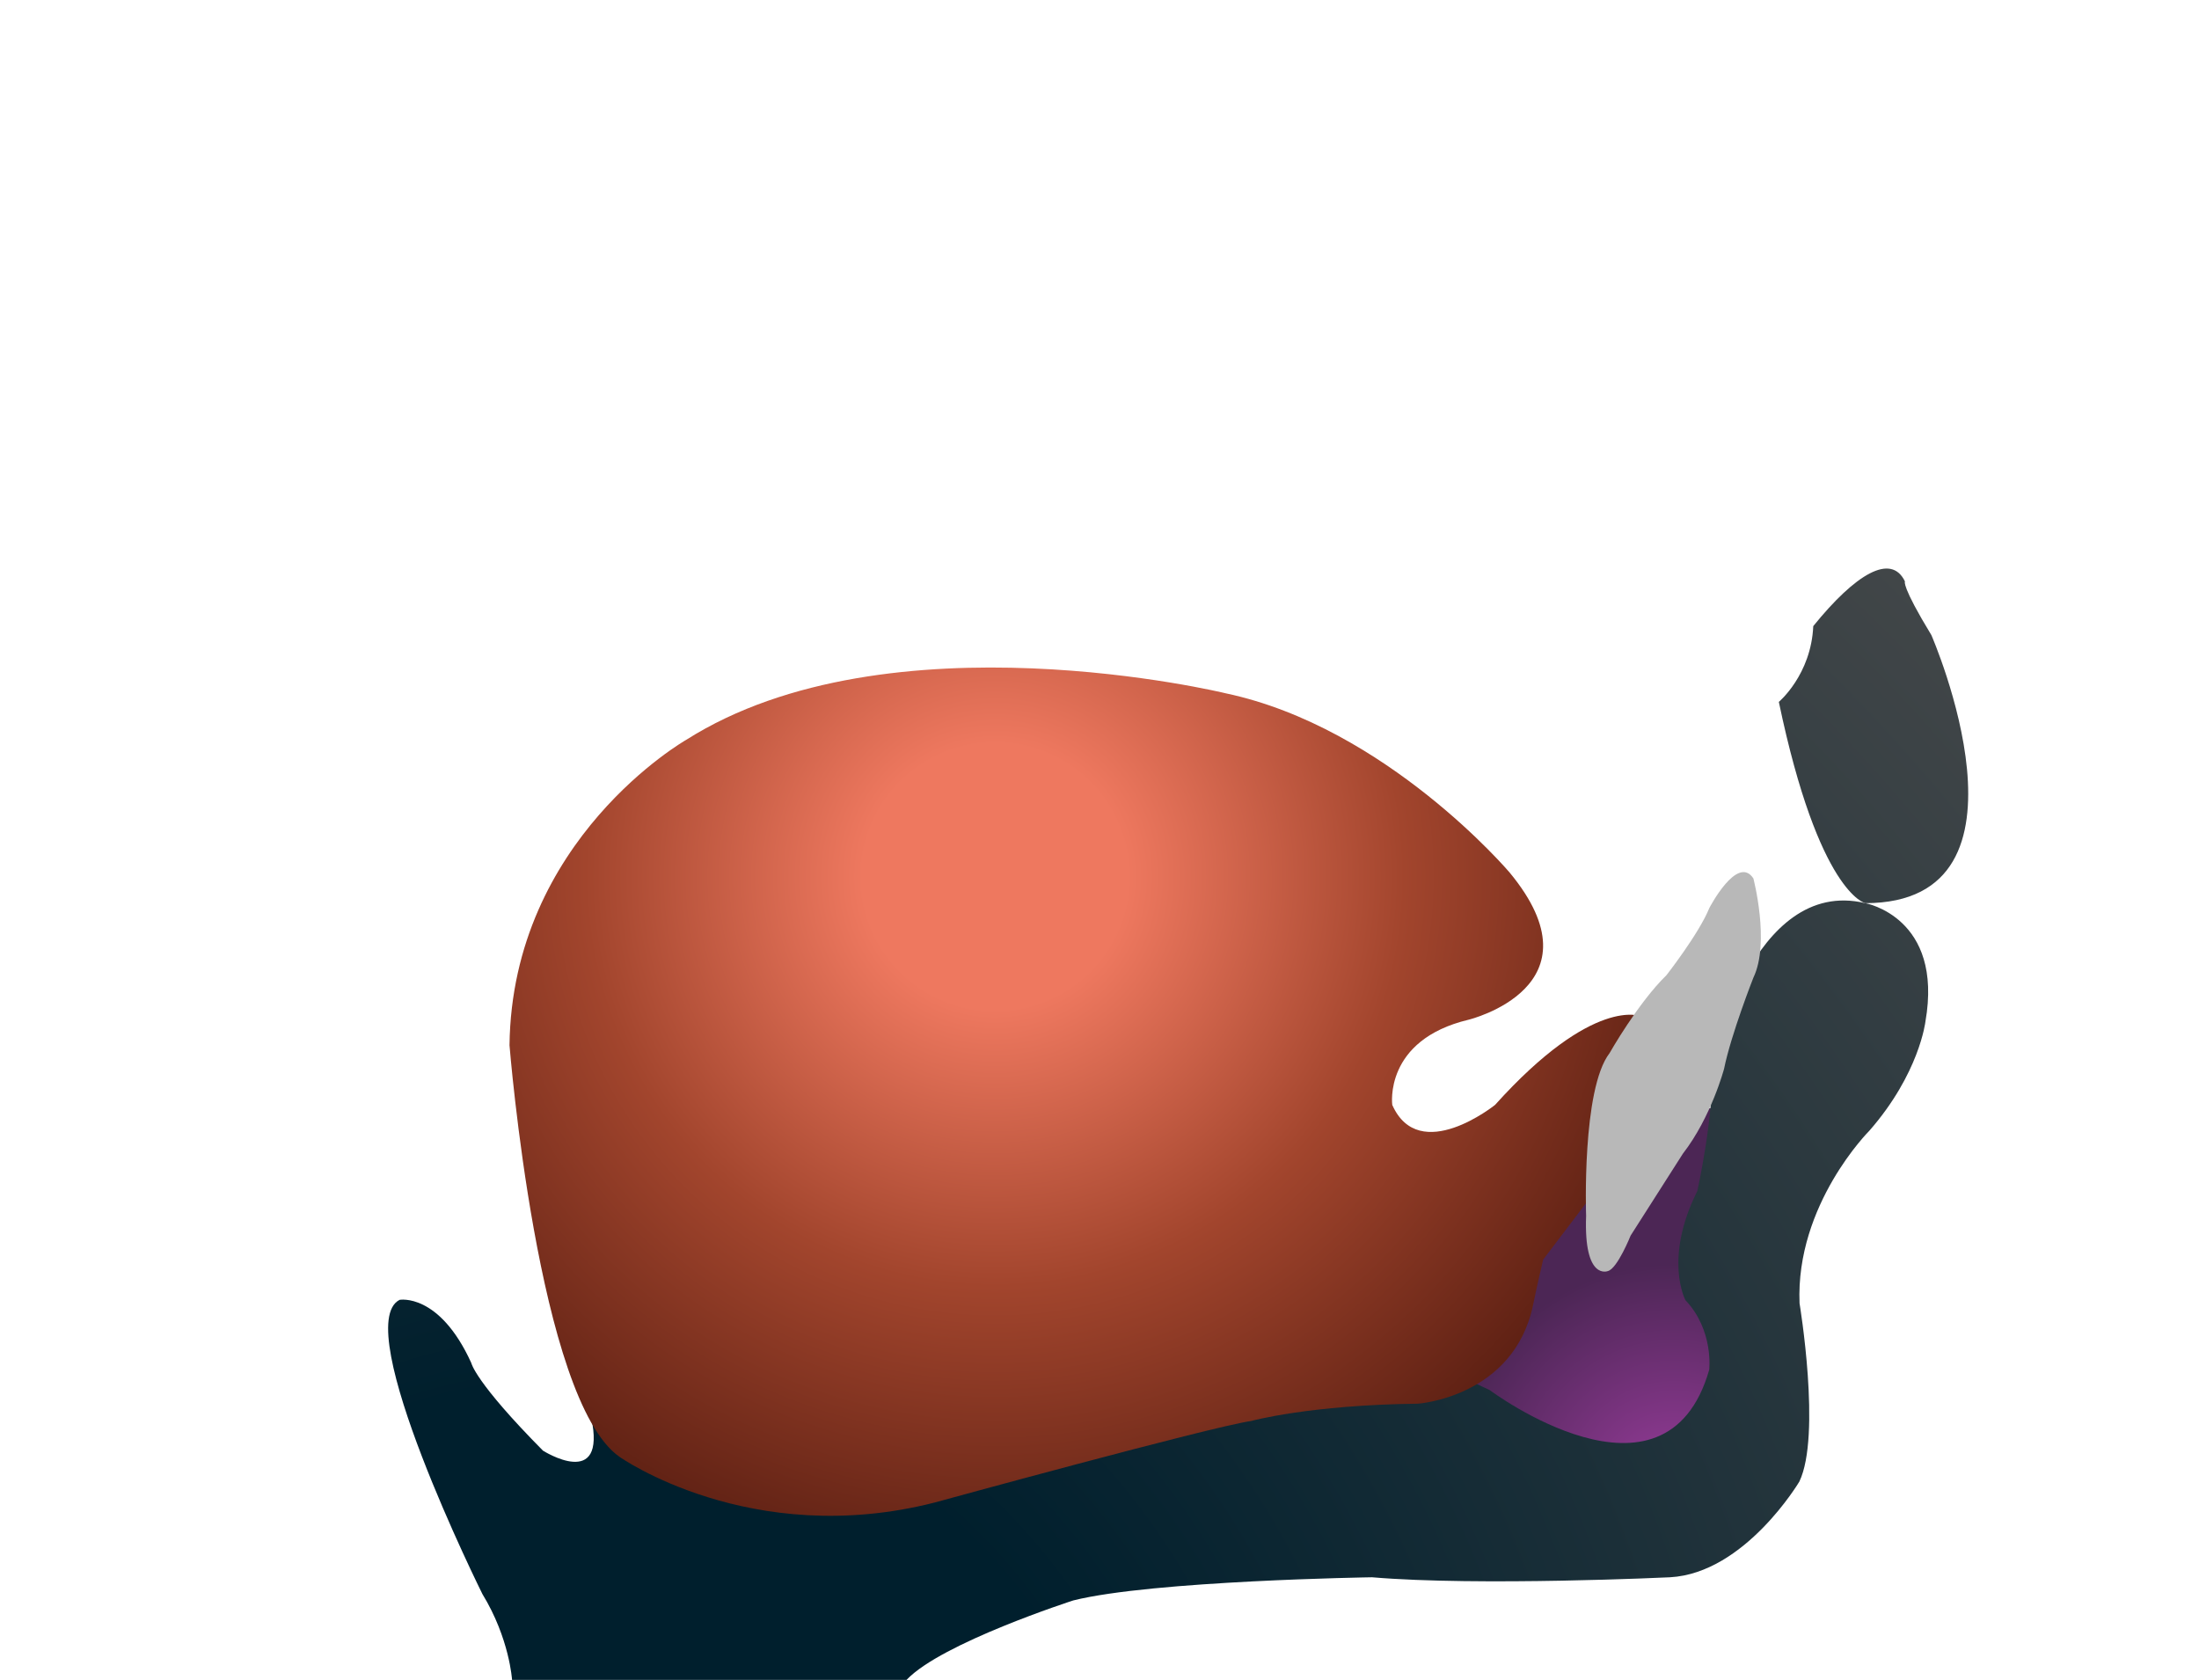
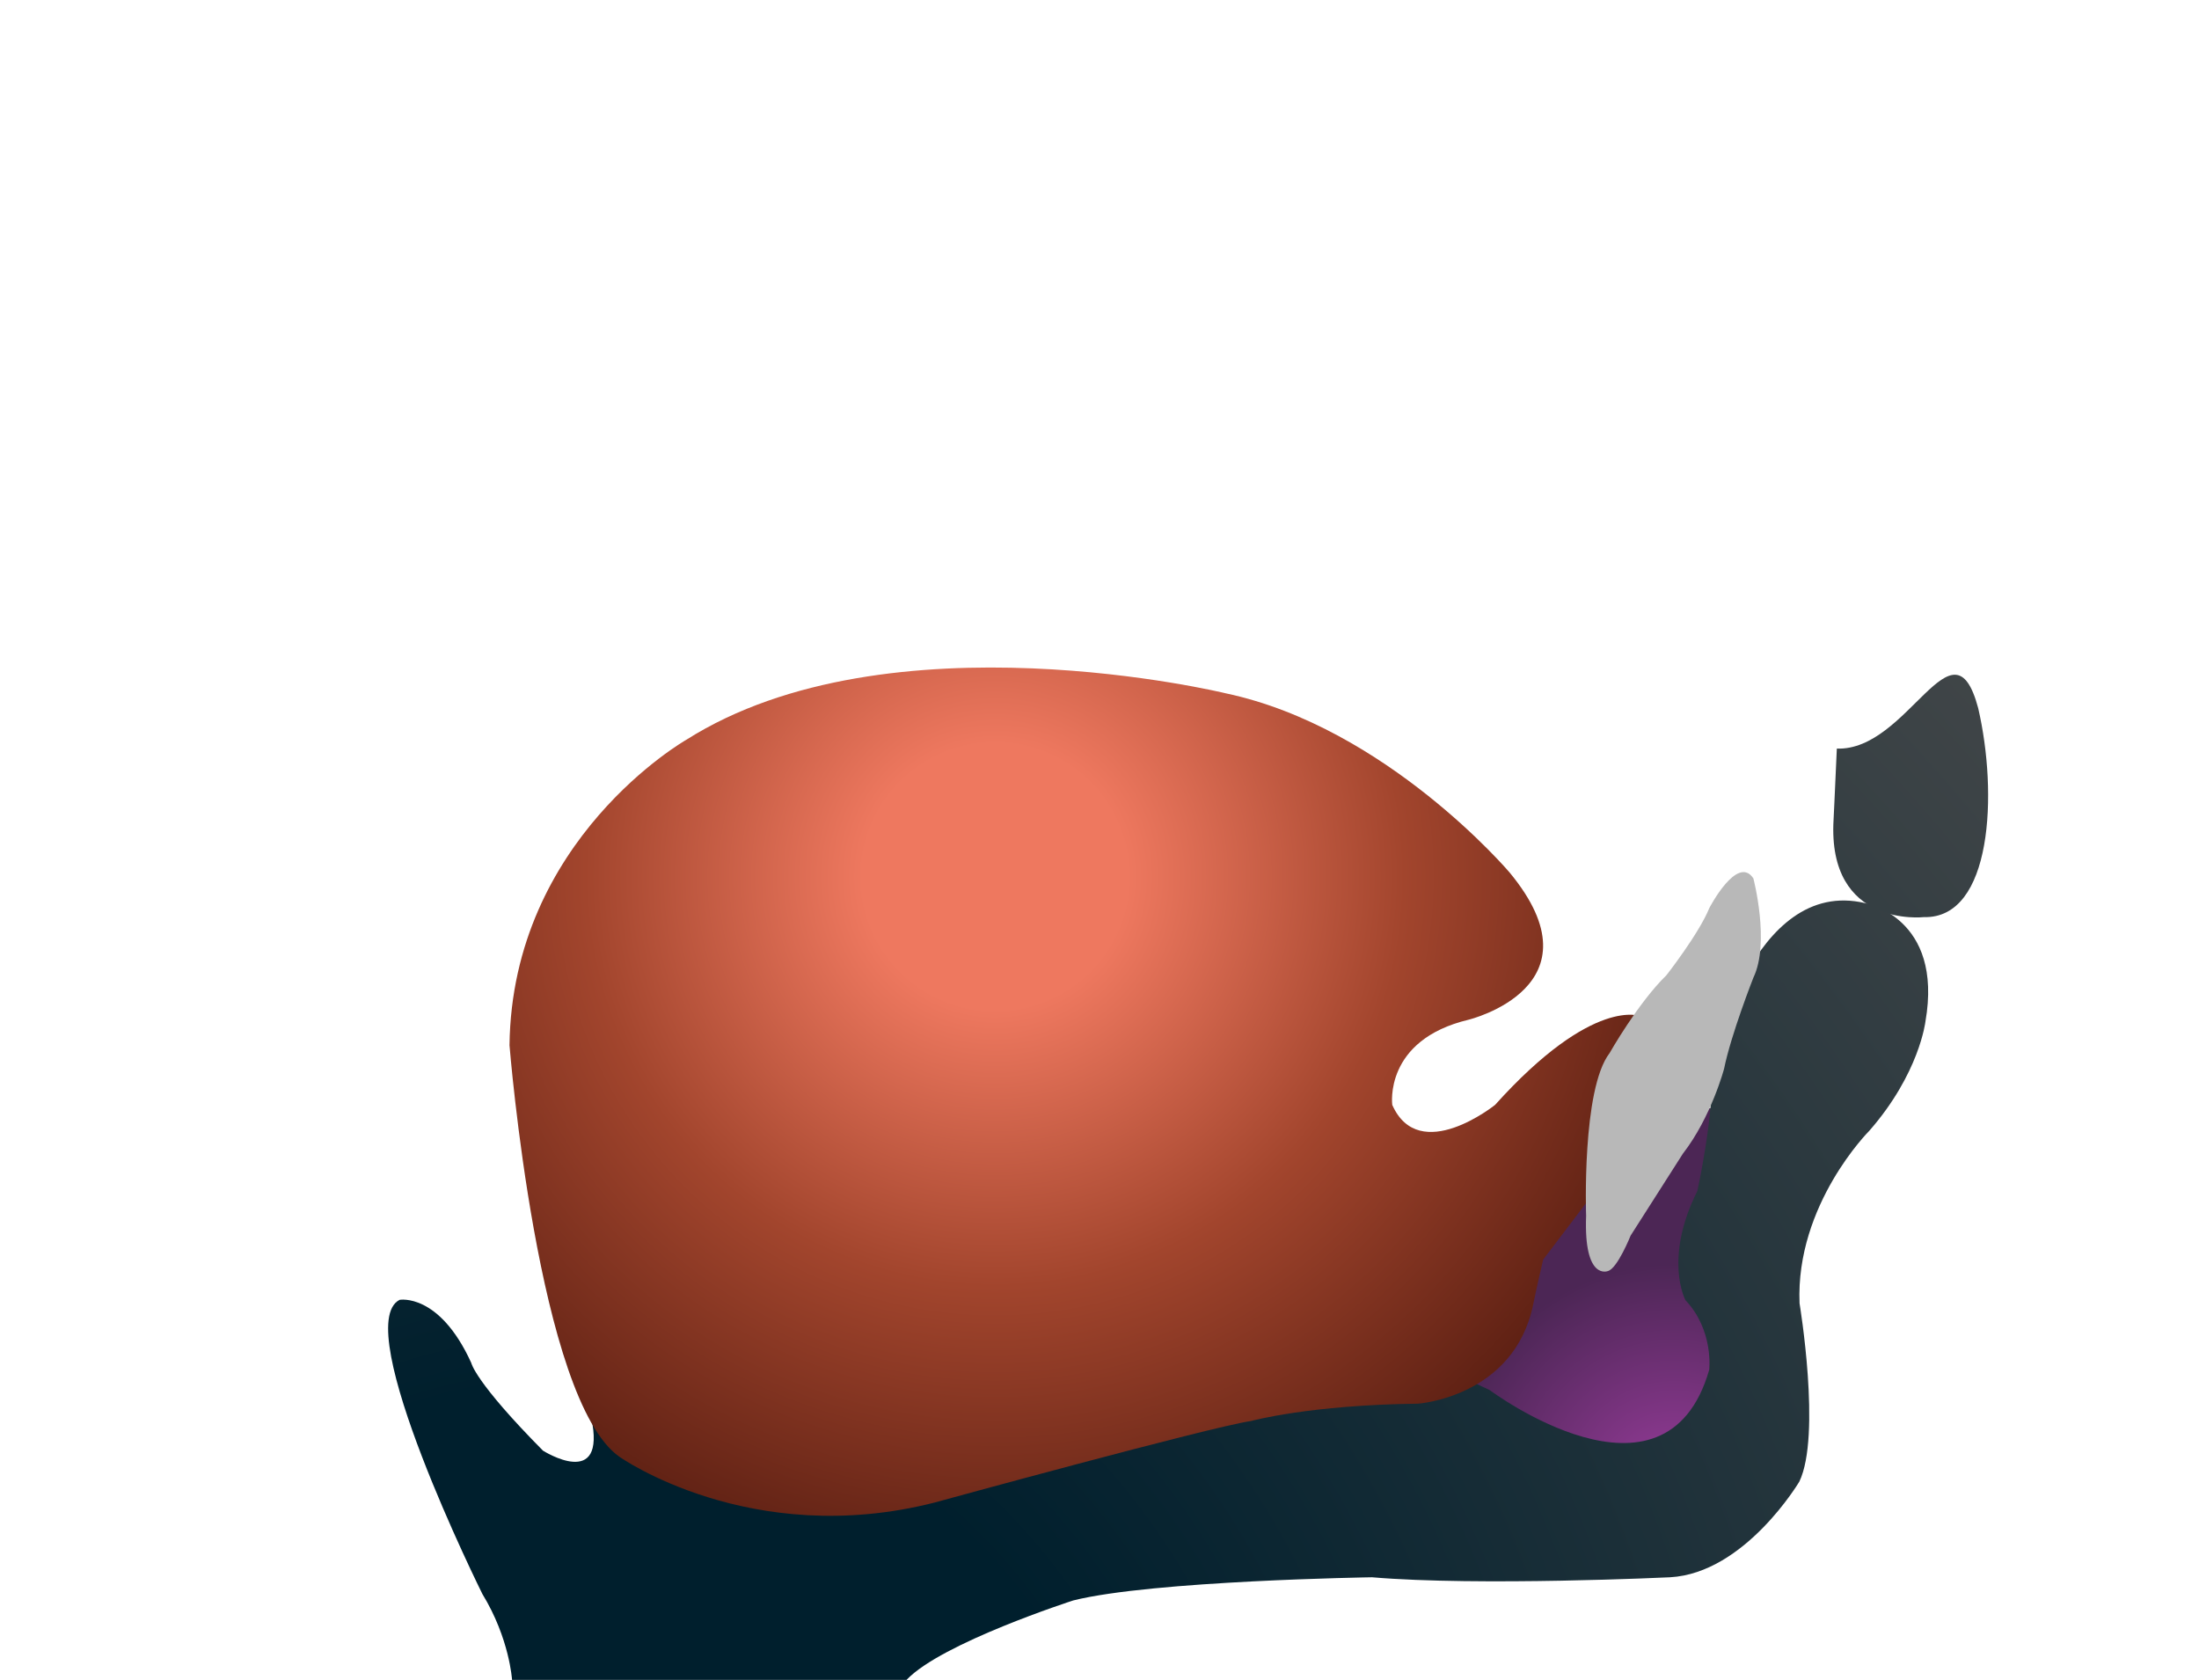
- <svg xmlns="http://www.w3.org/2000/svg" width="157.6" height="120.4" version="1.1" viewBox="0 0 157.597 120.396" xml:space="preserve">
-   <radialGradient id="a" cx="37.624" cy="106.93" r="21.912" gradientTransform="matrix(-1 0 0 1 157.6 0)" gradientUnits="userSpaceOnUse">
+ <svg xmlns="http://www.w3.org/2000/svg" xmlns:xlink="http://www.w3.org/1999/xlink" width="157.6" height="120.4" version="1.1" viewBox="0 0 157.597 120.396" xml:space="preserve">
+   <defs>
+     <radialGradient id="d" cx="115.85" cy="138.3" r="152.9" gradientTransform="matrix(-1 0 0 1 159.83 1.3535)" gradientUnits="userSpaceOnUse" xlink:href="#c" />
+   </defs>
+   <radialGradient id="f" cx="37.624" cy="106.93" r="21.912" gradientTransform="matrix(-1 0 0 1 157.6 0)" gradientUnits="userSpaceOnUse">
    <stop stop-color="#8D3991" offset=".115" />
    <stop stop-color="#4C2655" offset=".746" />
  </radialGradient>
-   <path d="M114.72 79.429s-2.853 3.643-4.063 9.949l-5.73 10.779 1.594 4.074 10.038.709 2.896-.355 4.488-5.963-.65-5.67-1.594-5.314 3.069-8.209H114.72z" fill="url(#a)" />
-   <radialGradient id="b" cx="115.85" cy="138.3" r="152.9" gradientTransform="matrix(-1 0 0 1 157.6 0)" gradientUnits="userSpaceOnUse">
+   <path d="M114.72 79.429s-2.853 3.643-4.063 9.949l-5.73 10.779 1.594 4.074 10.038.709 2.896-.355 4.488-5.963-.65-5.67-1.594-5.314 3.069-8.209H114.72z" fill="url(#f)" />
+   <radialGradient id="c" cx="115.85" cy="138.3" r="152.9" gradientTransform="matrix(-1 0 0 1 157.6 0)" gradientUnits="userSpaceOnUse">
    <stop stop-color="#001F2D" offset=".255" />
    <stop stop-color="#4D4D4D" offset="1" />
  </radialGradient>
-   <path d="M133.68 64.728s5.621.998 4.309 8.498c0 0-.434 3.725-4.026 7.822 0 0-5.282 5.277-4.994 12.357 0 0 1.574 9.465-.013 12.777 0 0-3.892 6.563-9.273 6.859 0 0-13.662.652-21.353 0 0 0-15.733.238-21.412 1.66 0 0-9.464 3.051-11.946 5.693H36.698s-.178-2.967-2.125-6.152c0 0-9.566-19.223-5.935-21.084 0 0 2.835-.531 5.136 4.518 0 0 .245 1.344 5.139 6.289 0 0 4.606 2.924 3.454-2.393l2.744 1.594 15.238 4.074 14.35-3.896 18.956-4.959h10.45l2.657 1.24s12.613 9.438 15.733-1.455c0 0 .339-2.834-1.704-4.99 0 0-1.587-2.951.854-7.826 0 0 1.249-5.625 1.021-9.02 0 .001 2.889-13.549 11.014-11.606z" fill="url(#b)" />
-   <radialGradient id="c" cx="-85.262" cy="-76.684" r="191.11" gradientTransform="matrix(-1 0 0 1 157.6 0)" gradientUnits="userSpaceOnUse">
-     <stop stop-color="#001F2D" offset=".255" />
-     <stop stop-color="#4D4D4D" offset=".964" />
-   </radialGradient>
-   <radialGradient id="d" cx="41.644" cy="36.969" r="26.336" gradientTransform="matrix(-1 0 0 1 157.6 0)" gradientUnits="userSpaceOnUse">
-     <stop stop-color="#0D051C" offset=".115" />
-     <stop stop-color="#4C2655" offset=".746" />
-   </radialGradient>
+   <path d="M133.68 64.728s5.621.998 4.309 8.498c0 0-.434 3.725-4.026 7.822 0 0-5.282 5.277-4.994 12.357 0 0 1.574 9.465-.013 12.777 0 0-3.892 6.563-9.273 6.859 0 0-13.662.652-21.353 0 0 0-15.733.238-21.412 1.66 0 0-9.464 3.051-11.946 5.693H36.698s-.178-2.967-2.125-6.152c0 0-9.566-19.223-5.935-21.084 0 0 2.835-.531 5.136 4.518 0 0 .245 1.344 5.139 6.289 0 0 4.606 2.924 3.454-2.393l2.744 1.594 15.238 4.074 14.35-3.896 18.956-4.959h10.45l2.657 1.24s12.613 9.438 15.733-1.455c0 0 .339-2.834-1.704-4.99 0 0-1.587-2.951.854-7.826 0 0 1.249-5.625 1.021-9.02 0 .001 2.889-13.549 11.014-11.606z" fill="url(#c)" />
  <radialGradient id="e" cx="86.286" cy="62.834" r="51.01" gradientTransform="matrix(-1 0 0 1 157.6 0)" gradientUnits="userSpaceOnUse">
    <stop stop-color="#EE785F" offset=".186" />
    <stop stop-color="#A2452D" offset=".576" />
    <stop stop-color="#5D2013" offset="1" />
  </radialGradient>
  <path d="M49.182 53.021c14.527-9.213 38.667-3.332 38.667-3.332 11.519 2.439 20.333 12.832 20.333 12.832 6.787 8.193-2.926 10.559-2.926 10.559-6.107 1.455-5.476 6.107-5.476 6.107 1.938 4.361 7.366 0 7.366 0 7.075-7.852 10.465-6.348 10.465-6.348a3.28 3.28 0 0 0-.704.568l.704-.568.544 1.486-.544 6.711-7.017 9.238c-.457 1.939-.72 3.238-.72 3.238-1.377 6.619-8.253 7.088-8.253 7.088-7.793.088-11.957 1.24-11.957 1.24-3.011.443-22.678 5.844-22.678 5.844-13.199 3.367-22.588-3.275-22.588-3.275-5.844-4.074-7.883-29.498-7.883-29.498.179-14.79 12.667-21.89 12.667-21.89z" fill="url(#e)" />
  <path d="M125.66 62.953s1.21 4.607 0 7.117c0 0-1.595 4.045-2.099 6.525 0 0-.912 3.455-2.95 6.082 0 0-2.805 4.4-3.749 5.877 0 0-.944 2.361-1.624 2.539 0 0-1.743.736-1.565-3.959 0 0-.325-9.063 1.683-11.662 0 0 2.038-3.602 4.075-5.582 0 0 2.331-2.979 3.071-4.811 0 .001 2.006-3.868 3.158-2.126z" fill="#B8B8B8" />
-   <path d="m 136.523,41.672 c 0,0 -0.278,0.276 1.894,3.844 0,0 8.388,19.213 -4.738,19.212 0,0 -3.325,-0.698 -6.194,-14.424 0,0 2.314,-1.943 2.467,-5.431 3.022,-3.736 5.581,-5.266 6.571,-3.201 z" fill="url(#b)" />
+   <path d="m141.77 50.744c1.419 6.09 1.016 15.122-3.9 14.984 0 0-6.925 0.795-6.462-6.995 0 0 0.08-1.595 0.233-5.083 5.119 0.19 8.317-9.701 10.129-2.905z" fill="url(#d)" />
</svg>
